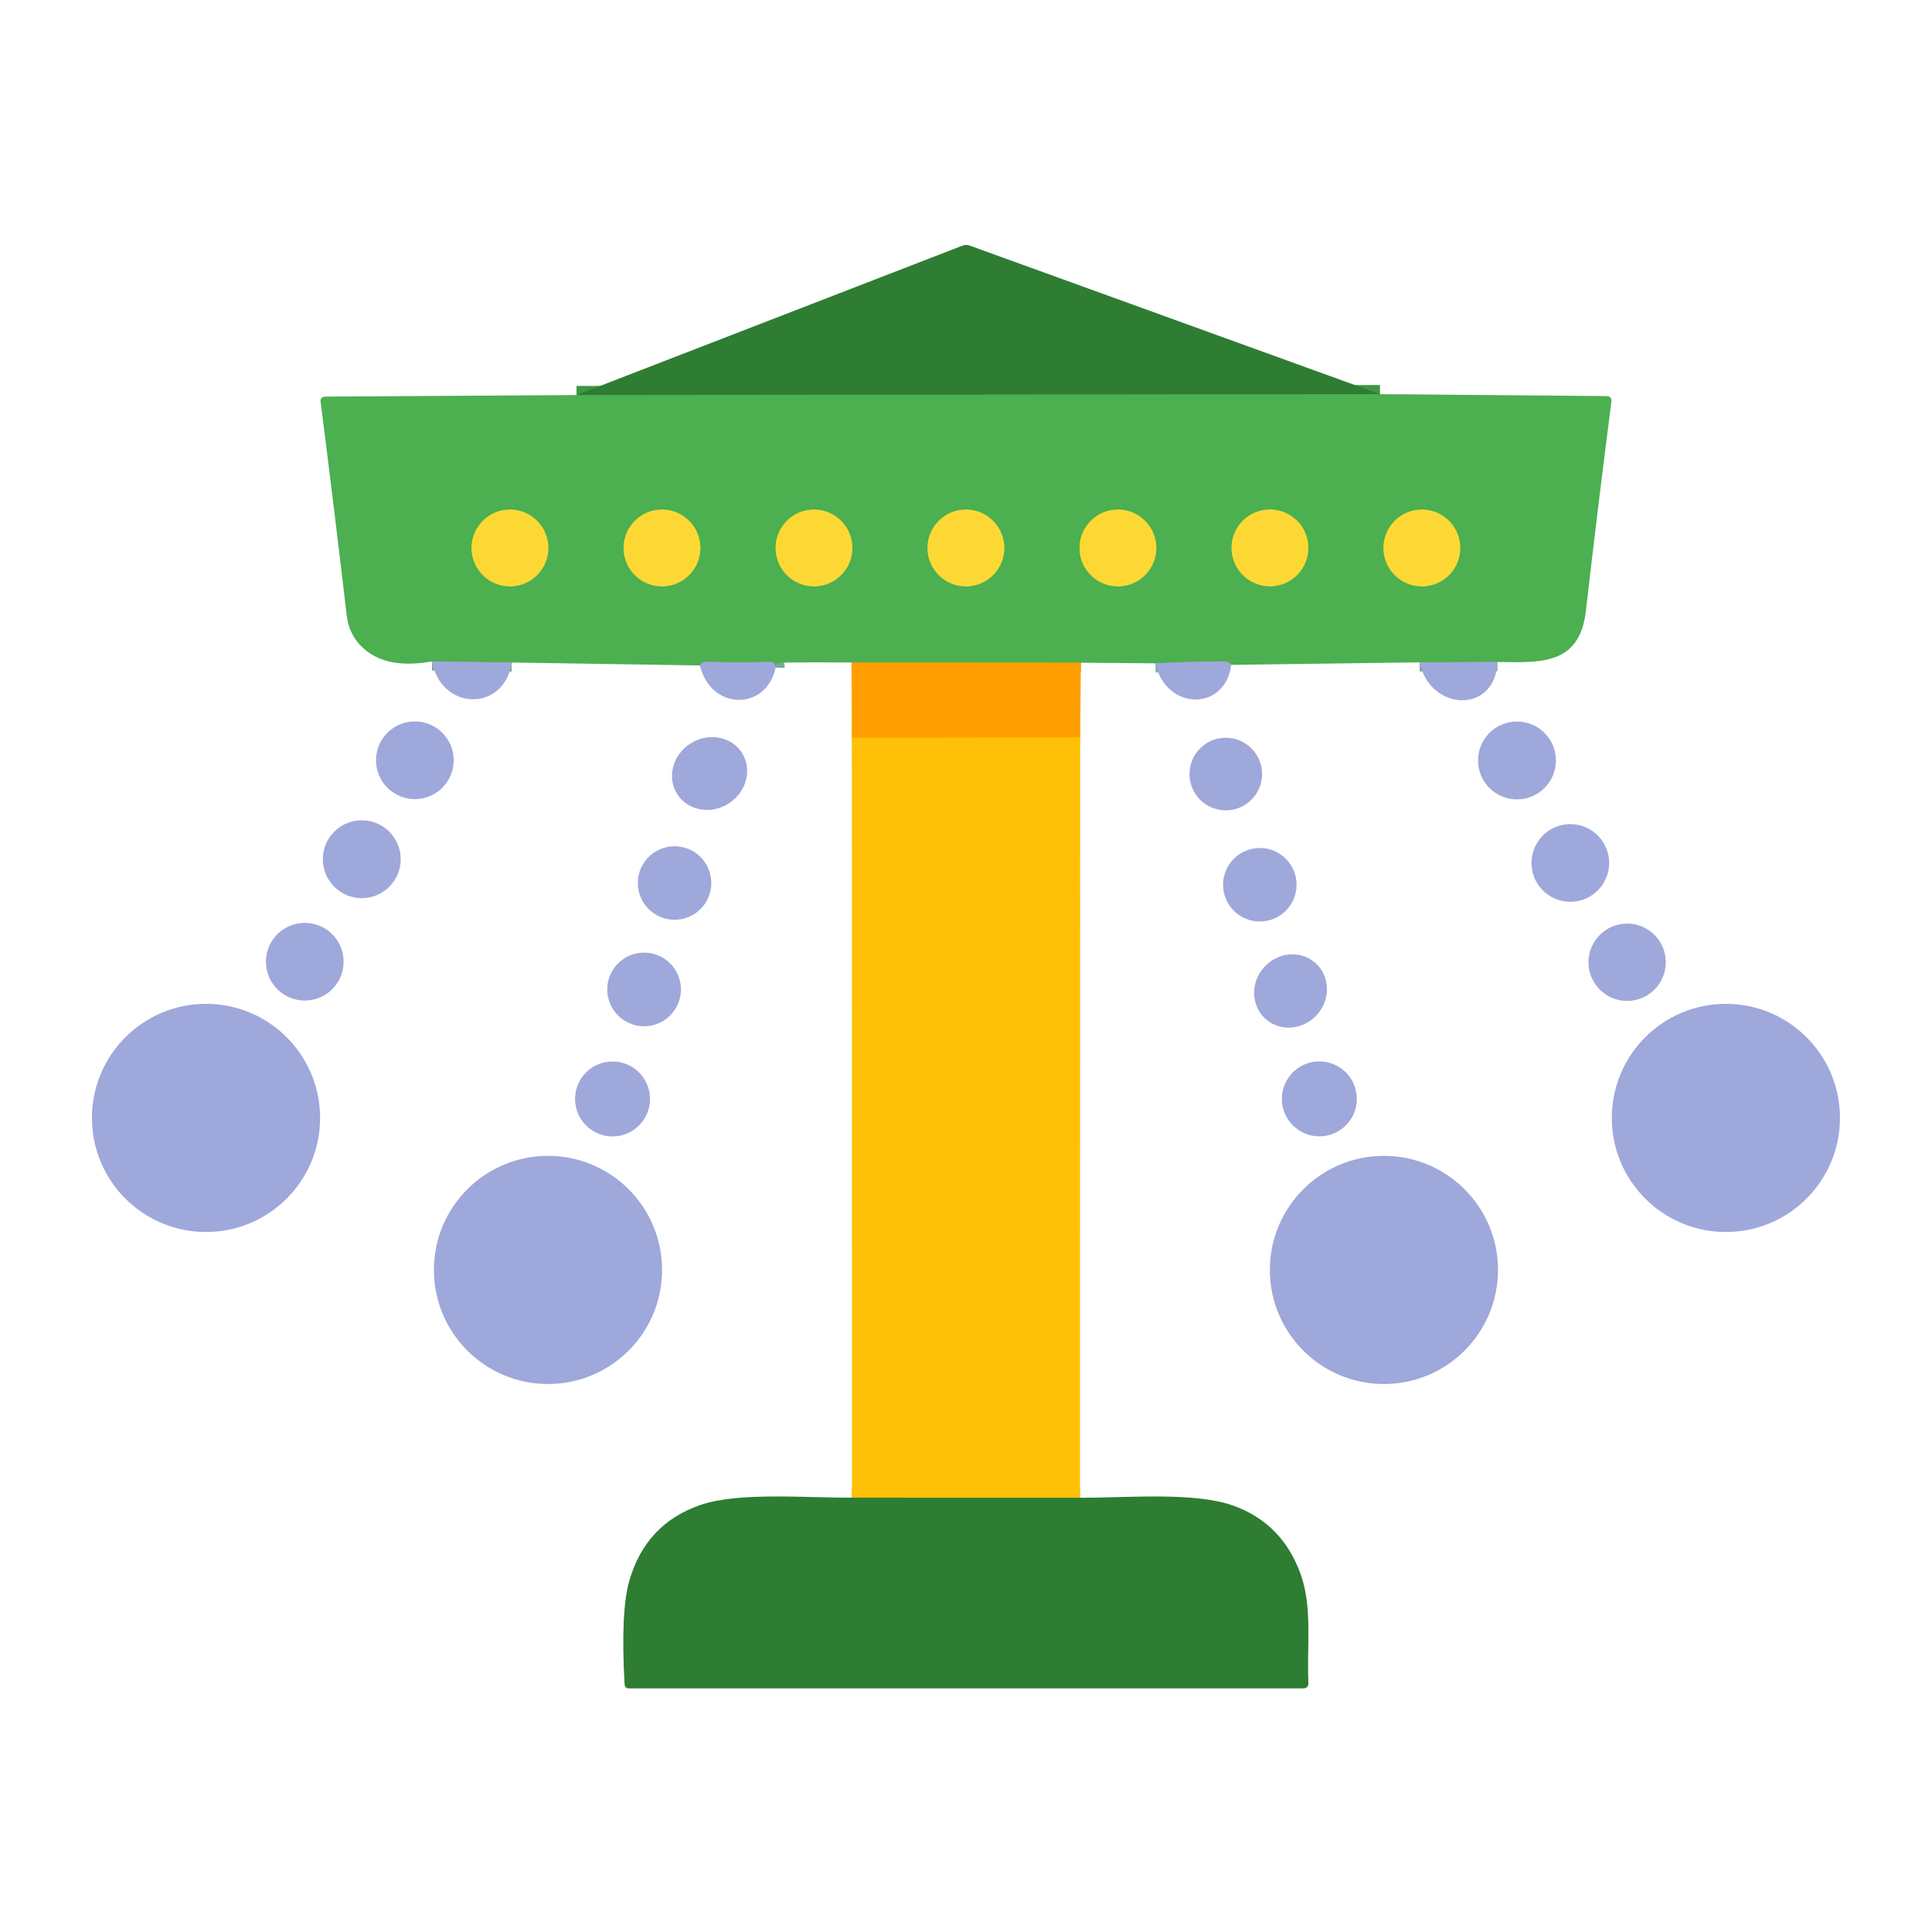
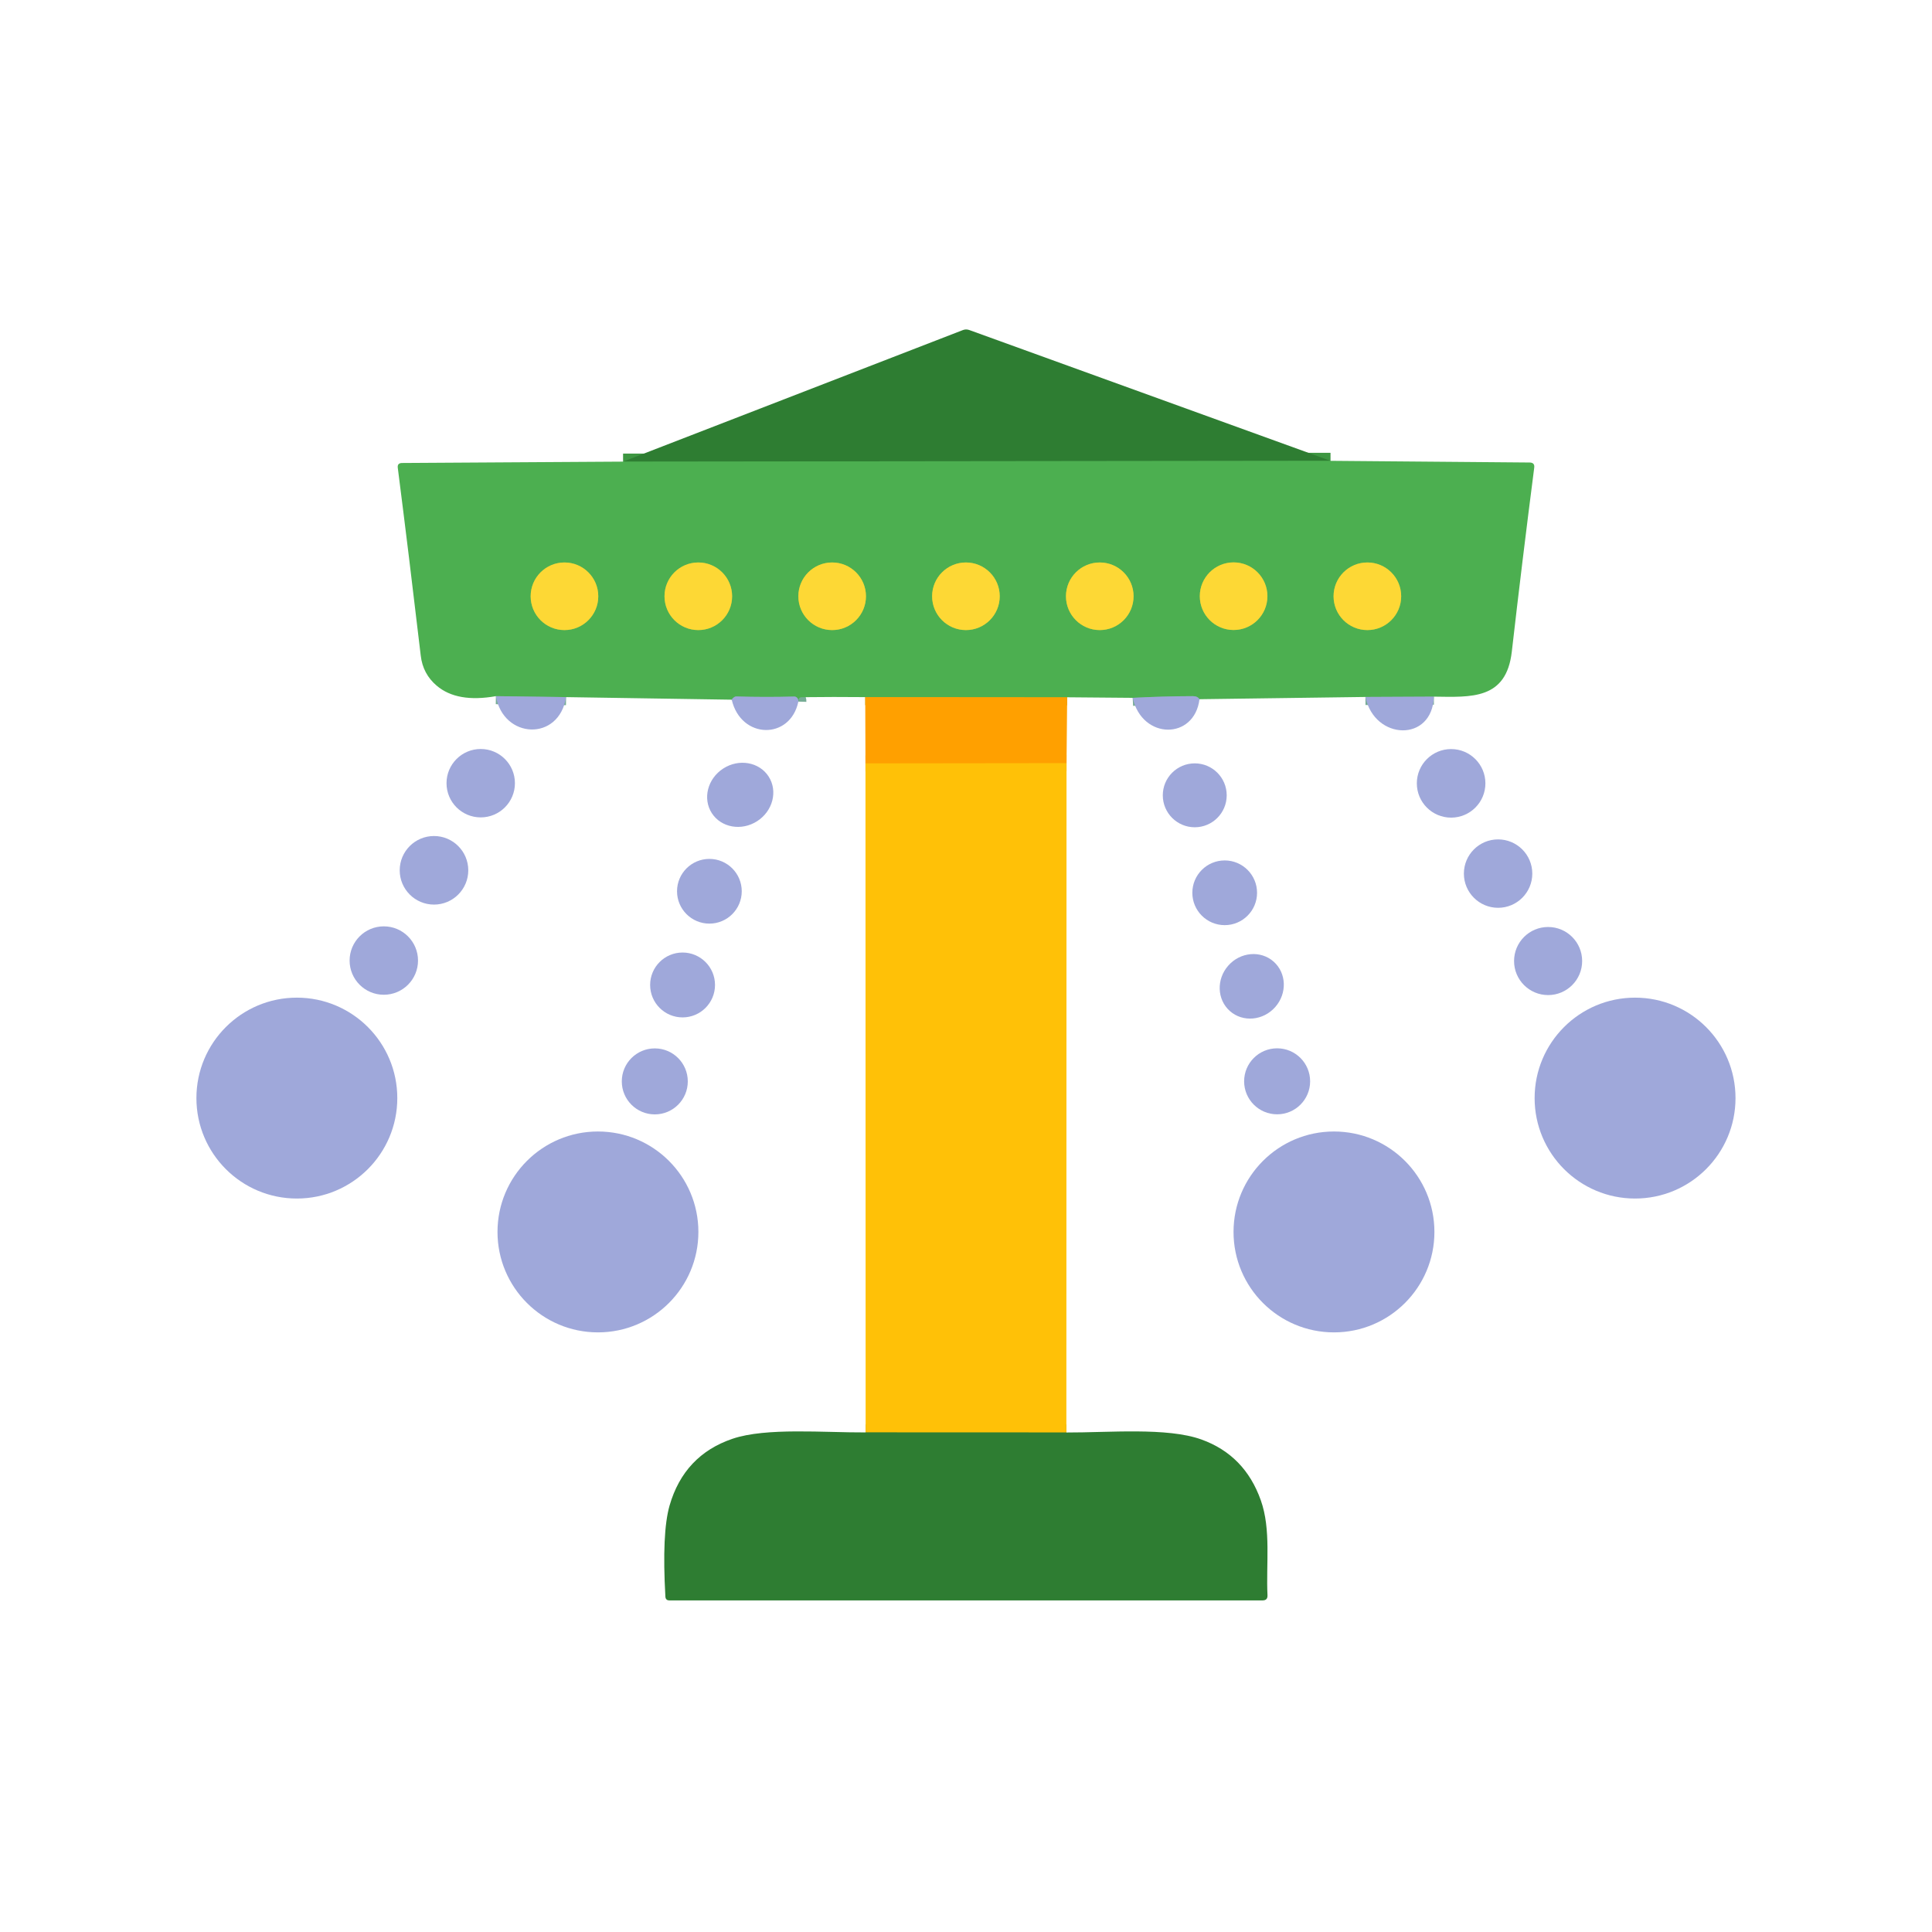
<svg xmlns="http://www.w3.org/2000/svg" viewBox="0 0 48 48">
-   <g transform="translate(1.344 1.344) scale(0.944)">
+   <g transform="translate(4.051948 4.01039) scale(0.831169)">
    <g transform="translate(0 0) scale(0.24)">
      <g stroke-width="2.00" fill="none" stroke-linecap="butt">
        <path stroke="#3d9641" d="   M 145.40 37.29   L 57.29 37.39" />
        <path stroke="#76ac95" d="   M 158.27 66.66   L 149.75 66.70" />
        <path stroke="#76ac95" d="   M 129.08 66.98   Q 128.84 66.60 128.25 66.60   Q 124.58 66.61 120.76 66.81" />
        <path stroke="#a6a828" d="   M 112.60 66.74   L 87.45 66.72" />
        <path stroke="#76ac95" d="   M 79.12 67.28   Q 79.13 66.96 78.95 66.79   Q 78.79 66.64 78.58 66.65   Q 74.99 66.75 71.44 66.64   Q 71.25 66.63 71.09 66.75   Q 70.92 66.87 70.82 67.04" />
        <path stroke="#76ac95" d="   M 50.19 66.72   L 41.45 66.60" />
        <path stroke="#ffb104" d="   M 112.52 74.95   L 87.48 74.98" />
        <path stroke="#979f1d" d="   M 112.50 158.31   L 87.50 158.30" />
        <path stroke="#a5c443" d="   M 54.20 54.16   A 4.21 4.21 0.0 0 0 49.99 49.95   A 4.21 4.21 0.0 0 0 45.78 54.16   A 4.21 4.21 0.0 0 0 49.99 58.37   A 4.21 4.21 0.0 0 0 54.20 54.16" />
        <path stroke="#a5c443" d="   M 70.87 54.16   A 4.21 4.21 0.0 0 0 66.66 49.95   A 4.21 4.21 0.0 0 0 62.45 54.16   A 4.21 4.21 0.0 0 0 66.66 58.37   A 4.21 4.21 0.0 0 0 70.87 54.16" />
        <path stroke="#a5c443" d="   M 87.54 54.16   A 4.21 4.21 0.0 0 0 83.33 49.95   A 4.21 4.21 0.0 0 0 79.12 54.16   A 4.21 4.21 0.0 0 0 83.33 58.37   A 4.21 4.21 0.0 0 0 87.54 54.16" />
        <path stroke="#a5c443" d="   M 104.20 54.16   A 4.21 4.21 0.0 0 0 99.99 49.95   A 4.21 4.21 0.0 0 0 95.78 54.16   A 4.21 4.21 0.0 0 0 99.99 58.37   A 4.21 4.21 0.0 0 0 104.20 54.16" />
        <path stroke="#a5c443" d="   M 120.87 54.16   A 4.21 4.21 0.0 0 0 116.66 49.95   A 4.21 4.21 0.0 0 0 112.45 54.16   A 4.21 4.21 0.0 0 0 116.66 58.37   A 4.21 4.21 0.0 0 0 120.87 54.16" />
        <path stroke="#a5c443" d="   M 137.54 54.15   A 4.21 4.21 0.0 0 0 133.33 49.94   A 4.21 4.21 0.0 0 0 129.12 54.15   A 4.21 4.21 0.0 0 0 133.33 58.36   A 4.21 4.21 0.0 0 0 137.54 54.15" />
        <path stroke="#a5c443" d="   M 154.20 54.16   A 4.21 4.21 0.0 0 0 149.99 49.95   A 4.21 4.21 0.0 0 0 145.78 54.16   A 4.21 4.21 0.0 0 0 149.99 58.37   A 4.21 4.21 0.0 0 0 154.20 54.16" />
      </g>
      <path fill="#2e7d32" d="   M 145.40 37.29   L 57.29 37.39   L 99.60 21.01   A 1.14 1.12 43.7 0 1 100.41 21.00   L 145.40 37.29   Z" />
      <path fill="#4caf50" d="   M 145.40 37.29   L 170.20 37.50   Q 170.86 37.51 170.77 38.15   Q 169.26 49.87 167.98 61.05   C 167.29 67.06 162.95 66.72 158.27 66.66   L 149.75 66.70   L 129.08 66.98   Q 128.84 66.60 128.25 66.60   Q 124.58 66.61 120.76 66.81   L 112.60 66.74   L 87.45 66.72   Q 83.58 66.68 79.50 66.73   Q 79.13 66.74 79.12 67.28   Q 79.13 66.96 78.95 66.79   Q 78.79 66.64 78.58 66.65   Q 74.99 66.75 71.44 66.64   Q 71.25 66.63 71.09 66.75   Q 70.92 66.87 70.82 67.04   L 50.19 66.72   L 41.45 66.60   Q 36.61 67.46 34.07 65.29   Q 32.35 63.83 32.09 61.55   Q 30.60 48.88 29.23 38.16   Q 29.15 37.57 29.76 37.56   L 57.29 37.39   L 145.40 37.29   Z   M 54.20 54.16   A 4.21 4.21 0.0 0 0 49.99 49.95   A 4.21 4.21 0.0 0 0 45.78 54.16   A 4.21 4.21 0.0 0 0 49.99 58.37   A 4.21 4.21 0.0 0 0 54.20 54.16   Z   M 70.87 54.16   A 4.21 4.21 0.0 0 0 66.66 49.95   A 4.21 4.21 0.0 0 0 62.45 54.16   A 4.21 4.21 0.0 0 0 66.66 58.37   A 4.21 4.21 0.0 0 0 70.87 54.16   Z   M 87.54 54.16   A 4.21 4.21 0.0 0 0 83.33 49.95   A 4.21 4.21 0.0 0 0 79.12 54.16   A 4.21 4.21 0.0 0 0 83.33 58.37   A 4.21 4.21 0.0 0 0 87.54 54.16   Z   M 104.20 54.16   A 4.21 4.21 0.0 0 0 99.99 49.95   A 4.21 4.21 0.0 0 0 95.78 54.16   A 4.21 4.21 0.0 0 0 99.99 58.37   A 4.21 4.21 0.0 0 0 104.20 54.16   Z   M 120.87 54.16   A 4.21 4.21 0.0 0 0 116.66 49.95   A 4.21 4.21 0.0 0 0 112.45 54.16   A 4.21 4.21 0.0 0 0 116.66 58.37   A 4.21 4.21 0.0 0 0 120.87 54.16   Z   M 137.54 54.15   A 4.21 4.21 0.0 0 0 133.33 49.94   A 4.21 4.21 0.0 0 0 129.12 54.15   A 4.21 4.21 0.0 0 0 133.33 58.36   A 4.21 4.21 0.0 0 0 137.54 54.15   Z   M 154.20 54.16   A 4.21 4.21 0.0 0 0 149.99 49.95   A 4.21 4.21 0.0 0 0 145.78 54.16   A 4.21 4.21 0.0 0 0 149.99 58.37   A 4.21 4.21 0.0 0 0 154.20 54.16   Z" />
      <circle fill="#fdd835" cx="49.99" cy="54.16" r="4.21" />
      <circle fill="#fdd835" cx="66.66" cy="54.16" r="4.21" />
      <circle fill="#fdd835" cx="83.33" cy="54.16" r="4.21" />
      <circle fill="#fdd835" cx="99.99" cy="54.16" r="4.21" />
      <circle fill="#fdd835" cx="116.66" cy="54.16" r="4.21" />
      <circle fill="#fdd835" cx="133.33" cy="54.15" r="4.21" />
      <circle fill="#fdd835" cx="149.99" cy="54.16" r="4.21" />
      <path fill="#9fa8da" d="   M 50.19 66.72   C 49.32 72.27 42.38 71.96 41.45 66.60   L 50.19 66.72   Z" />
      <path fill="#9fa8da" d="   M 79.12 67.28   C 78.12 72.07 71.98 72.00 70.82 67.04   Q 70.92 66.87 71.09 66.75   Q 71.25 66.63 71.44 66.64   Q 74.99 66.75 78.58 66.65   Q 78.79 66.64 78.95 66.79   Q 79.13 66.96 79.12 67.28   Z" />
      <path fill="#ffa000" d="   M 112.60 66.74   L 112.52 74.95   L 87.48 74.98   L 87.45 66.72   L 112.60 66.74   Z" />
      <path fill="#9fa8da" d="   M 129.08 66.98   C 128.45 72.07 121.94 72.06 120.76 66.81   Q 124.58 66.61 128.25 66.60   Q 128.84 66.60 129.08 66.98   Z" />
      <path fill="#9fa8da" d="   M 158.27 66.66   C 158.09 72.38 150.87 72.12 149.75 66.70   L 158.27 66.66   Z" />
      <circle fill="#9fa8da" cx="39.56" cy="77.44" r="4.26" />
      <circle fill="#9fa8da" cx="160.42" cy="77.46" r="4.27" />
      <path fill="#ffc107" d="   M 112.52 74.95   L 112.50 158.31   L 87.50 158.30   L 87.48 74.98   L 112.52 74.95   Z" />
      <ellipse fill="#9fa8da" cx="0.00" cy="0.00" transform="translate(71.88,78.89) rotate(-32.8)" rx="4.21" ry="3.90" />
      <circle fill="#9fa8da" cx="128.49" cy="78.95" r="3.98" />
      <circle fill="#9fa8da" cx="33.74" cy="88.29" r="4.27" />
      <circle fill="#9fa8da" cx="166.27" cy="88.70" r="4.26" />
      <circle fill="#9fa8da" cx="68.04" cy="90.90" r="4.03" />
      <circle fill="#9fa8da" cx="132.22" cy="91.09" r="4.03" />
      <circle fill="#9fa8da" cx="27.49" cy="99.53" r="4.26" />
      <circle fill="#9fa8da" cx="172.50" cy="99.59" r="4.24" />
      <circle fill="#9fa8da" cx="64.70" cy="102.57" r="4.04" />
      <ellipse fill="#9fa8da" cx="0.00" cy="0.00" transform="translate(135.59,102.74) rotate(131.5)" rx="4.11" ry="3.90" />
      <circle fill="#9fa8da" cx="16.66" cy="116.66" r="12.51" />
      <circle fill="#9fa8da" cx="183.33" cy="116.66" r="12.51" />
      <circle fill="#9fa8da" cx="61.24" cy="114.58" r="4.11" />
      <circle fill="#9fa8da" cx="138.75" cy="114.57" r="4.11" />
      <circle fill="#9fa8da" cx="54.16" cy="133.33" r="12.51" />
      <circle fill="#9fa8da" cx="145.83" cy="133.33" r="12.51" />
      <path fill="#2e7d32" d="   M 87.50 158.30   L 112.50 158.31   C 117.74 158.33 125.04 157.64 129.32 159.18   Q 134.73 161.13 136.72 166.76   C 138.01 170.40 137.36 174.69 137.55 178.58   Q 137.58 179.22 136.95 179.22   L 63.05 179.22   Q 62.59 179.22 62.56 178.75   Q 62.11 170.81 63.08 167.41   Q 64.89 161.14 70.92 159.09   C 75.11 157.67 82.34 158.33 87.50 158.30   Z" />
    </g>
  </g>
</svg>
